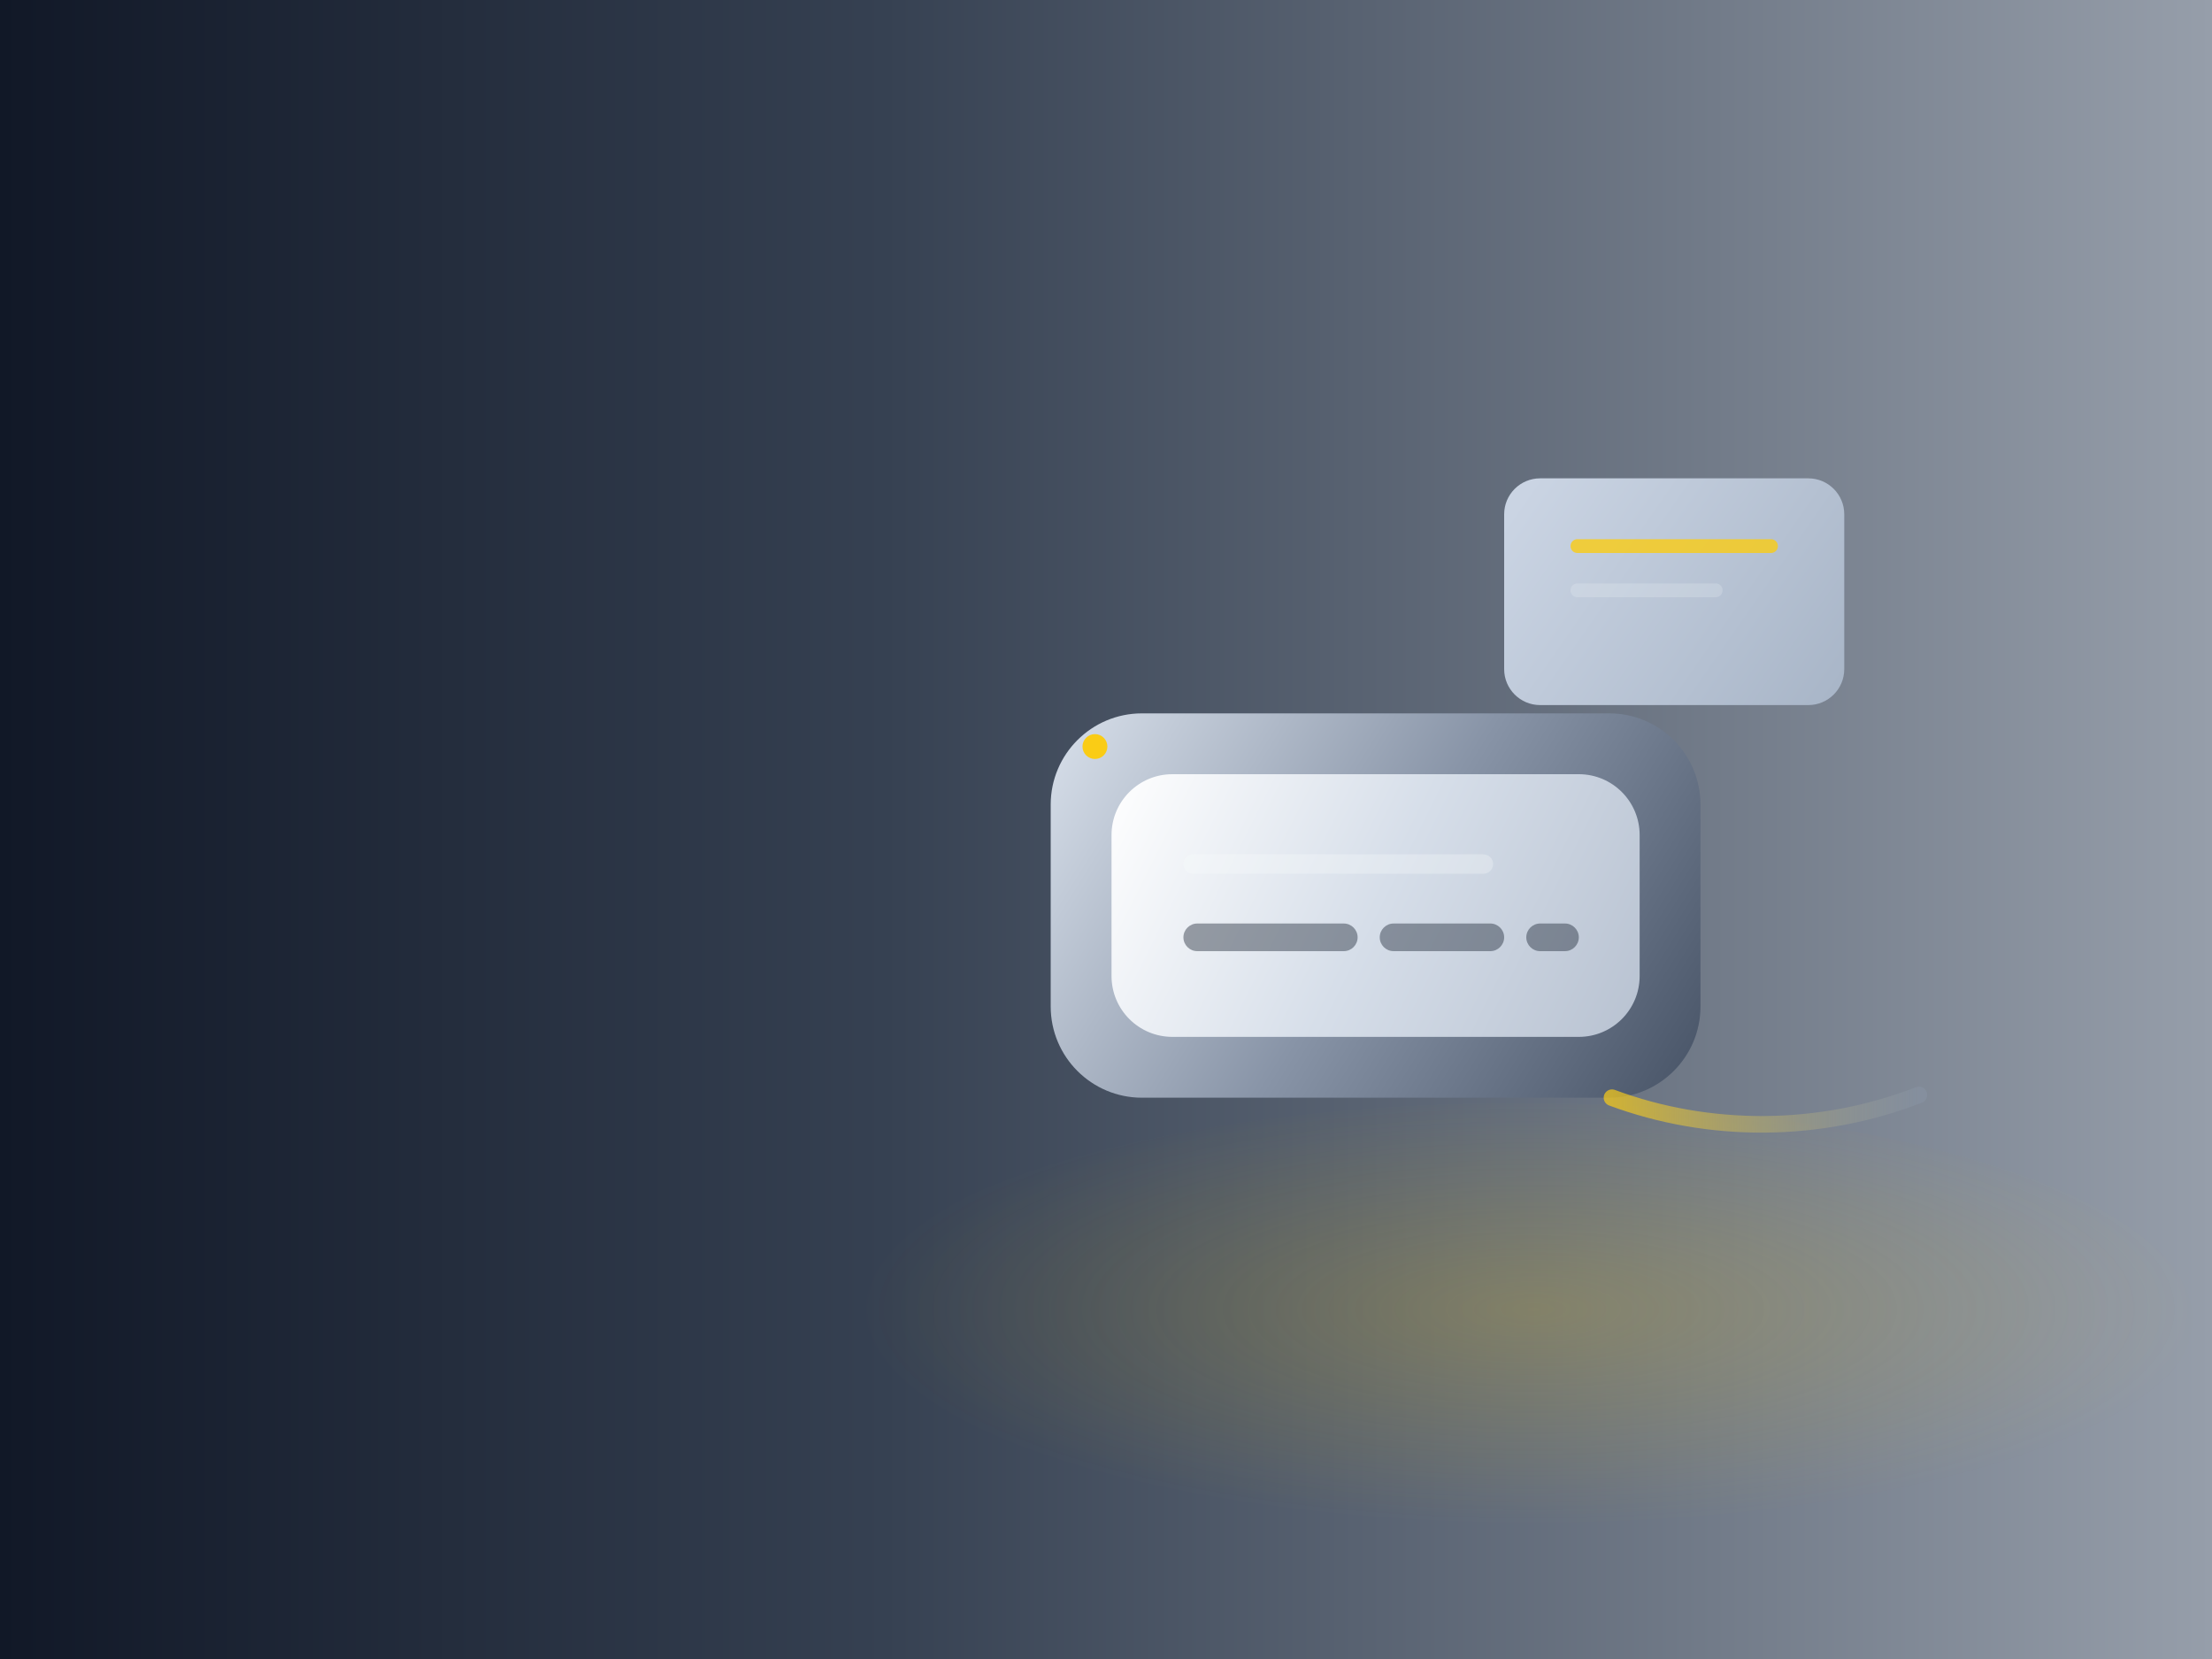
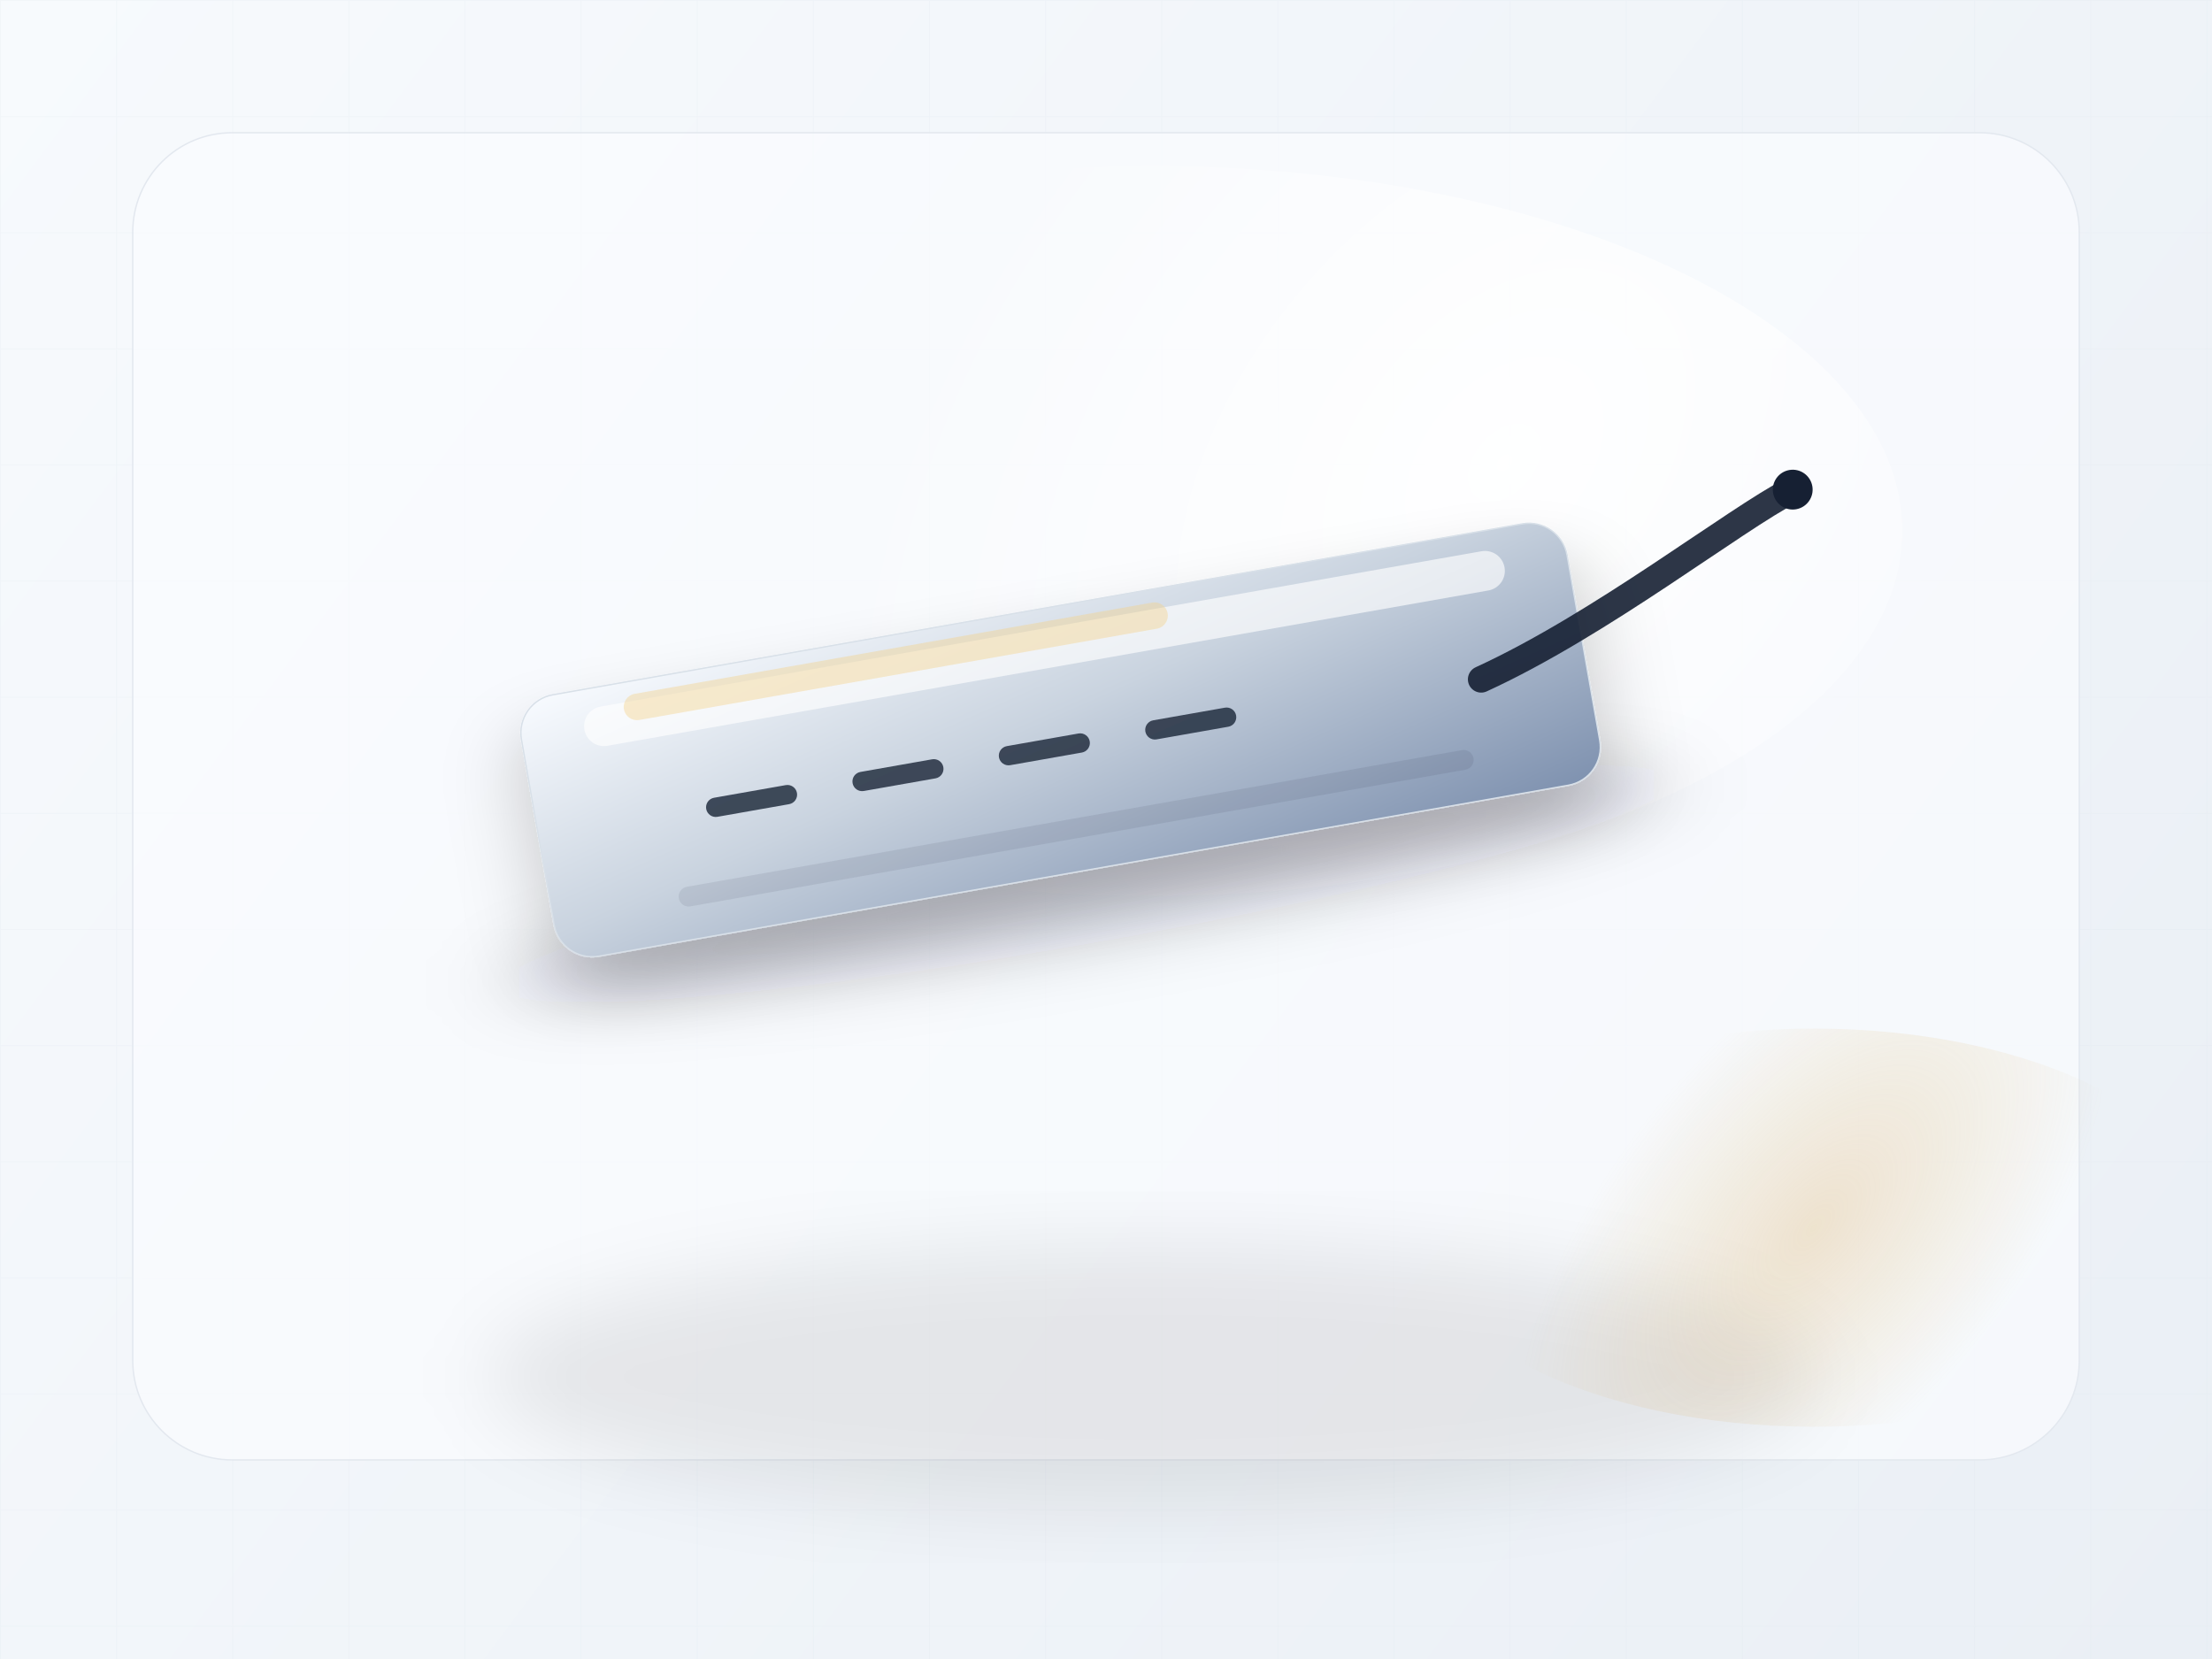
- <svg xmlns="http://www.w3.org/2000/svg" id="Layer_1" version="1.1" viewBox="0 0 1600 1200">
+ <svg xmlns="http://www.w3.org/2000/svg" width="1600" height="1200" viewBox="0 0 1600 1200" fill="none">
  <defs>
-     <style>
-       .st0 {
-         fill: url(#linear-gradient2);
-       }
- 
-       .st1 {
-         fill: url(#linear-gradient1);
-       }
- 
-       .st2 {
-         fill: url(#linear-gradient3);
-       }
- 
-       .st3, .st4 {
-         fill: #facc15;
-       }
- 
-       .st5 {
-         fill-opacity: .3;
-       }
- 
-       .st5, .st6 {
-         fill: #f8fafc;
-       }
- 
-       .st6 {
-         fill-opacity: .2;
-       }
- 
-       .st7 {
-         fill: url(#radial-gradient);
-       }
- 
-       .st8 {
-         fill: url(#linear-gradient);
-       }
- 
-       .st4 {
-         fill-opacity: .8;
-       }
- 
-       .st9 {
-         fill: none;
-         stroke: url(#linear-gradient4);
-         stroke-linecap: round;
-         stroke-width: 12px;
-       }
- 
-       .st10 {
-         fill: #111a2a;
-         fill-opacity: .4;
-       }
-     </style>
-     <linearGradient id="linear-gradient" x1="0" y1="600" x2="1600" y2="600" gradientUnits="userSpaceOnUse">
-       <stop offset="0" stop-color="#111827" />
-       <stop offset=".4" stop-color="#364152" />
-       <stop offset="1" stop-color="#969eaa" />
+     <linearGradient id="pdp-travel-hero-bg" x1="0" y1="0" x2="1600" y2="1200" gradientUnits="userSpaceOnUse">
+       <stop offset="0" stop-color="#F7FAFD" />
+       <stop offset="1" stop-color="#EAEFF5" />
    </linearGradient>
-     <radialGradient id="radial-gradient" cx="492.3" cy="941" fx="492.3" fy="941" r="1" gradientTransform="translate(-456218 -75852) rotate(90) scale(156 -486)" gradientUnits="userSpaceOnUse">
-       <stop offset="0" stop-color="#facc15" stop-opacity=".2" />
-       <stop offset="1" stop-color="#facc15" stop-opacity="0" />
+     <radialGradient id="pdp-travel-hero-glow" cx="0" cy="0" r="1" gradientUnits="userSpaceOnUse" gradientTransform="translate(1088 336) rotate(130) scale(608 408)">
+       <stop stop-color="#FFFFFF" stop-opacity="0.95" />
+       <stop offset="1" stop-color="#FFFFFF" stop-opacity="0" />
    </radialGradient>
-     <linearGradient id="linear-gradient1" x1="777.3" y1="681.2" x2="1215.3" y2="407.2" gradientTransform="translate(0 1200) scale(1 -1)" gradientUnits="userSpaceOnUse">
-       <stop offset="0" stop-color="#d4dce7" />
-       <stop offset=".5" stop-color="#8894a7" />
-       <stop offset="1" stop-color="#4a5669" />
+     <radialGradient id="pdp-travel-hero-amber" cx="0" cy="0" r="1" gradientUnits="userSpaceOnUse" gradientTransform="translate(1312 888) rotate(130) scale(288 144)">
+       <stop stop-color="#D7A24B" stop-opacity="0.26" />
+       <stop offset="1" stop-color="#D7A24B" stop-opacity="0" />
+     </radialGradient>
+     <linearGradient id="pdp-travel-hero-panel" x1="0" y1="0" x2="0" y2="1">
+       <stop stop-color="#FFFFFF" />
+       <stop offset="1" stop-color="#EEF3F8" />
    </linearGradient>
-     <linearGradient id="linear-gradient2" x1="804" y1="640" x2="1186" y2="450" gradientTransform="translate(0 1200) scale(1 -1)" gradientUnits="userSpaceOnUse">
-       <stop offset="0" stop-color="#fff" />
-       <stop offset=".5" stop-color="#d6dee9" />
-       <stop offset="1" stop-color="#b8c2d1" />
+     <linearGradient id="pdp-travel-hero-metal" x1="0" y1="0" x2="1" y2="1">
+       <stop stop-color="#F8FBFF" />
+       <stop offset="0.45" stop-color="#C9D3DF" />
+       <stop offset="1" stop-color="#7E91AF" />
    </linearGradient>
-     <linearGradient id="linear-gradient3" x1="1104.8" y1="846" x2="1322.8" y2="694" gradientTransform="translate(0 1200) scale(1 -1)" gradientUnits="userSpaceOnUse">
-       <stop offset="0" stop-color="#cad4e3" />
-       <stop offset="1" stop-color="#a9b6c8" />
+     <linearGradient id="pdp-travel-hero-metal-dark" x1="0" y1="0" x2="1" y2="1">
+       <stop stop-color="#3B4758" />
+       <stop offset="1" stop-color="#111827" />
    </linearGradient>
-     <linearGradient id="linear-gradient4" x1="1166" y1="397.4" x2="1388" y2="397.4" gradientTransform="translate(0 1200) scale(1 -1)" gradientUnits="userSpaceOnUse">
-       <stop offset="0" stop-color="#facc15" stop-opacity=".7" />
-       <stop offset="1" stop-color="#94a3b8" stop-opacity=".2" />
-     </linearGradient>
+     <filter id="pdp-travel-hero-blur" x="-20%" y="-20%" width="140%" height="140%">
+       <feGaussianBlur stdDeviation="28" />
+     </filter>
+     <filter id="pdp-travel-hero-shadow" x="-40%" y="-40%" width="180%" height="200%">
+       <feDropShadow dx="0" dy="24" stdDeviation="26" flood-color="#000814" flood-opacity="0.22" />
+     </filter>
+     <pattern id="pdp-travel-hero-grid" width="84" height="84" patternUnits="userSpaceOnUse">
+       <path d="M84 0H0V84" stroke="#D9E1EA" stroke-opacity=".4" stroke-width="1" />
+     </pattern>
  </defs>
-   <rect class="st8" width="1600" height="1200" />
-   <ellipse class="st7" cx="1100" cy="954" rx="486" ry="156" />
-   <g>
-     <rect class="st1" x="760" y="516" width="470" height="278" rx="66" ry="66" />
-     <rect class="st0" x="804" y="560" width="382" height="190" rx="44" ry="44" />
-     <path class="st5" d="M863,618h210c3.9,0,7,3.1,7,7h0c0,3.9-3.1,7-7,7h-210c-3.9,0-7-3.1-7-7h0c0-3.9,3.1-7,7-7Z" />
-     <path class="st10" d="M866,668h106c5.5,0,10,4.5,10,10h0c0,5.5-4.5,10-10,10h-106c-5.5,0-10-4.5-10-10h0c0-5.5,4.5-10,10-10Z" />
-     <path class="st10" d="M1008,668h70c5.5,0,10,4.5,10,10h0c0,5.5-4.5,10-10,10h-70c-5.5,0-10-4.5-10-10h0c0-5.5,4.5-10,10-10Z" />
-     <path class="st10" d="M1114,668h18c5.5,0,10,4.5,10,10h0c0,5.5-4.5,10-10,10h-18c-5.5,0-10-4.5-10-10h0c0-5.5,4.5-10,10-10Z" />
+   <rect width="1600" height="1200" fill="url(#pdp-travel-hero-bg)" />
+   <rect width="1600" height="1200" fill="url(#pdp-travel-hero-grid)" opacity=".55" />
+   <rect x="96" y="96" width="1408" height="960" rx="72" fill="#FBFDFF" fill-opacity=".68" stroke="#E3E8EF" stroke-opacity="1" />
+   <ellipse cx="832" cy="996" rx="480" ry="96" fill="#0B1120" fill-opacity=".08" filter="url(#pdp-travel-hero-blur)" />
+   <ellipse cx="832" cy="384" rx="544" ry="264" fill="url(#pdp-travel-hero-glow)" />
+   <ellipse cx="1312" cy="888" rx="288" ry="144" fill="url(#pdp-travel-hero-amber)" />
+   <g transform="translate(384 420) rotate(-10 384 120)">
+     <ellipse cx="384" cy="220.8" rx="430.08" ry="43.2" fill="#0B1120" fill-opacity=".16" filter="url(#pdp-travel-hero-blur)" />
+     <g filter="url(#pdp-travel-hero-shadow)">
+       <rect x="0" y="19.2" width="768" height="192" rx="28" fill="url(#pdp-travel-hero-metal)" stroke="#D8E0E8" />
+       <rect x="46.08" y="33.6" width="675.84" height="28.8" rx="14.4" fill="rgba(255,255,255,.8)" opacity=".8" />
+       <rect x="76.8" y="28.8" width="399.36" height="19.2" rx="9.6" fill="#F4D28A" opacity=".42" />
+       <rect x="92.16" y="172.8" width="583.68" height="14.4" rx="7.2" fill="rgba(15,23,42,.08)" />
+       <rect x="122.88" y="112.8" width="66.662" height="14" rx="7" fill="#1E293B" fill-opacity=".82" />
+       <rect x="230.4" y="112.8" width="66.662" height="14" rx="7" fill="#1E293B" fill-opacity=".82" />
+       <rect x="337.92" y="112.8" width="66.662" height="14" rx="7" fill="#1E293B" fill-opacity=".82" />
+       <rect x="445.44" y="112.8" width="66.662" height="14" rx="7" fill="#1E293B" fill-opacity=".82" />
+     </g>
+     <path d="M691.2 124.8 C 783.36 100.8, 890.88 43.2, 936.96 28.8" stroke="#162033" stroke-width="19.2" stroke-linecap="round" opacity=".9" />
+     <circle cx="936.96" cy="28.8" r="14.4" fill="#162033" />
  </g>
-   <g>
-     <rect class="st2" x="1088" y="346" width="246" height="164" rx="26" ry="26" />
-     <path class="st4" d="M1141,390h140c2.8,0,5,2.2,5,5h0c0,2.8-2.2,5-5,5h-140c-2.8,0-5-2.2-5-5h0c0-2.8,2.2-5,5-5Z" />
-     <path class="st6" d="M1141,422h100c2.8,0,5,2.2,5,5h0c0,2.8-2.2,5-5,5h-100c-2.8,0-5-2.2-5-5h0c0-2.8,2.2-5,5-5Z" />
-   </g>
-   <path class="st9" d="M1166,794c70,26,150,26,222-2" />
-   <circle class="st3" cx="792" cy="540" r="9" />
</svg>
